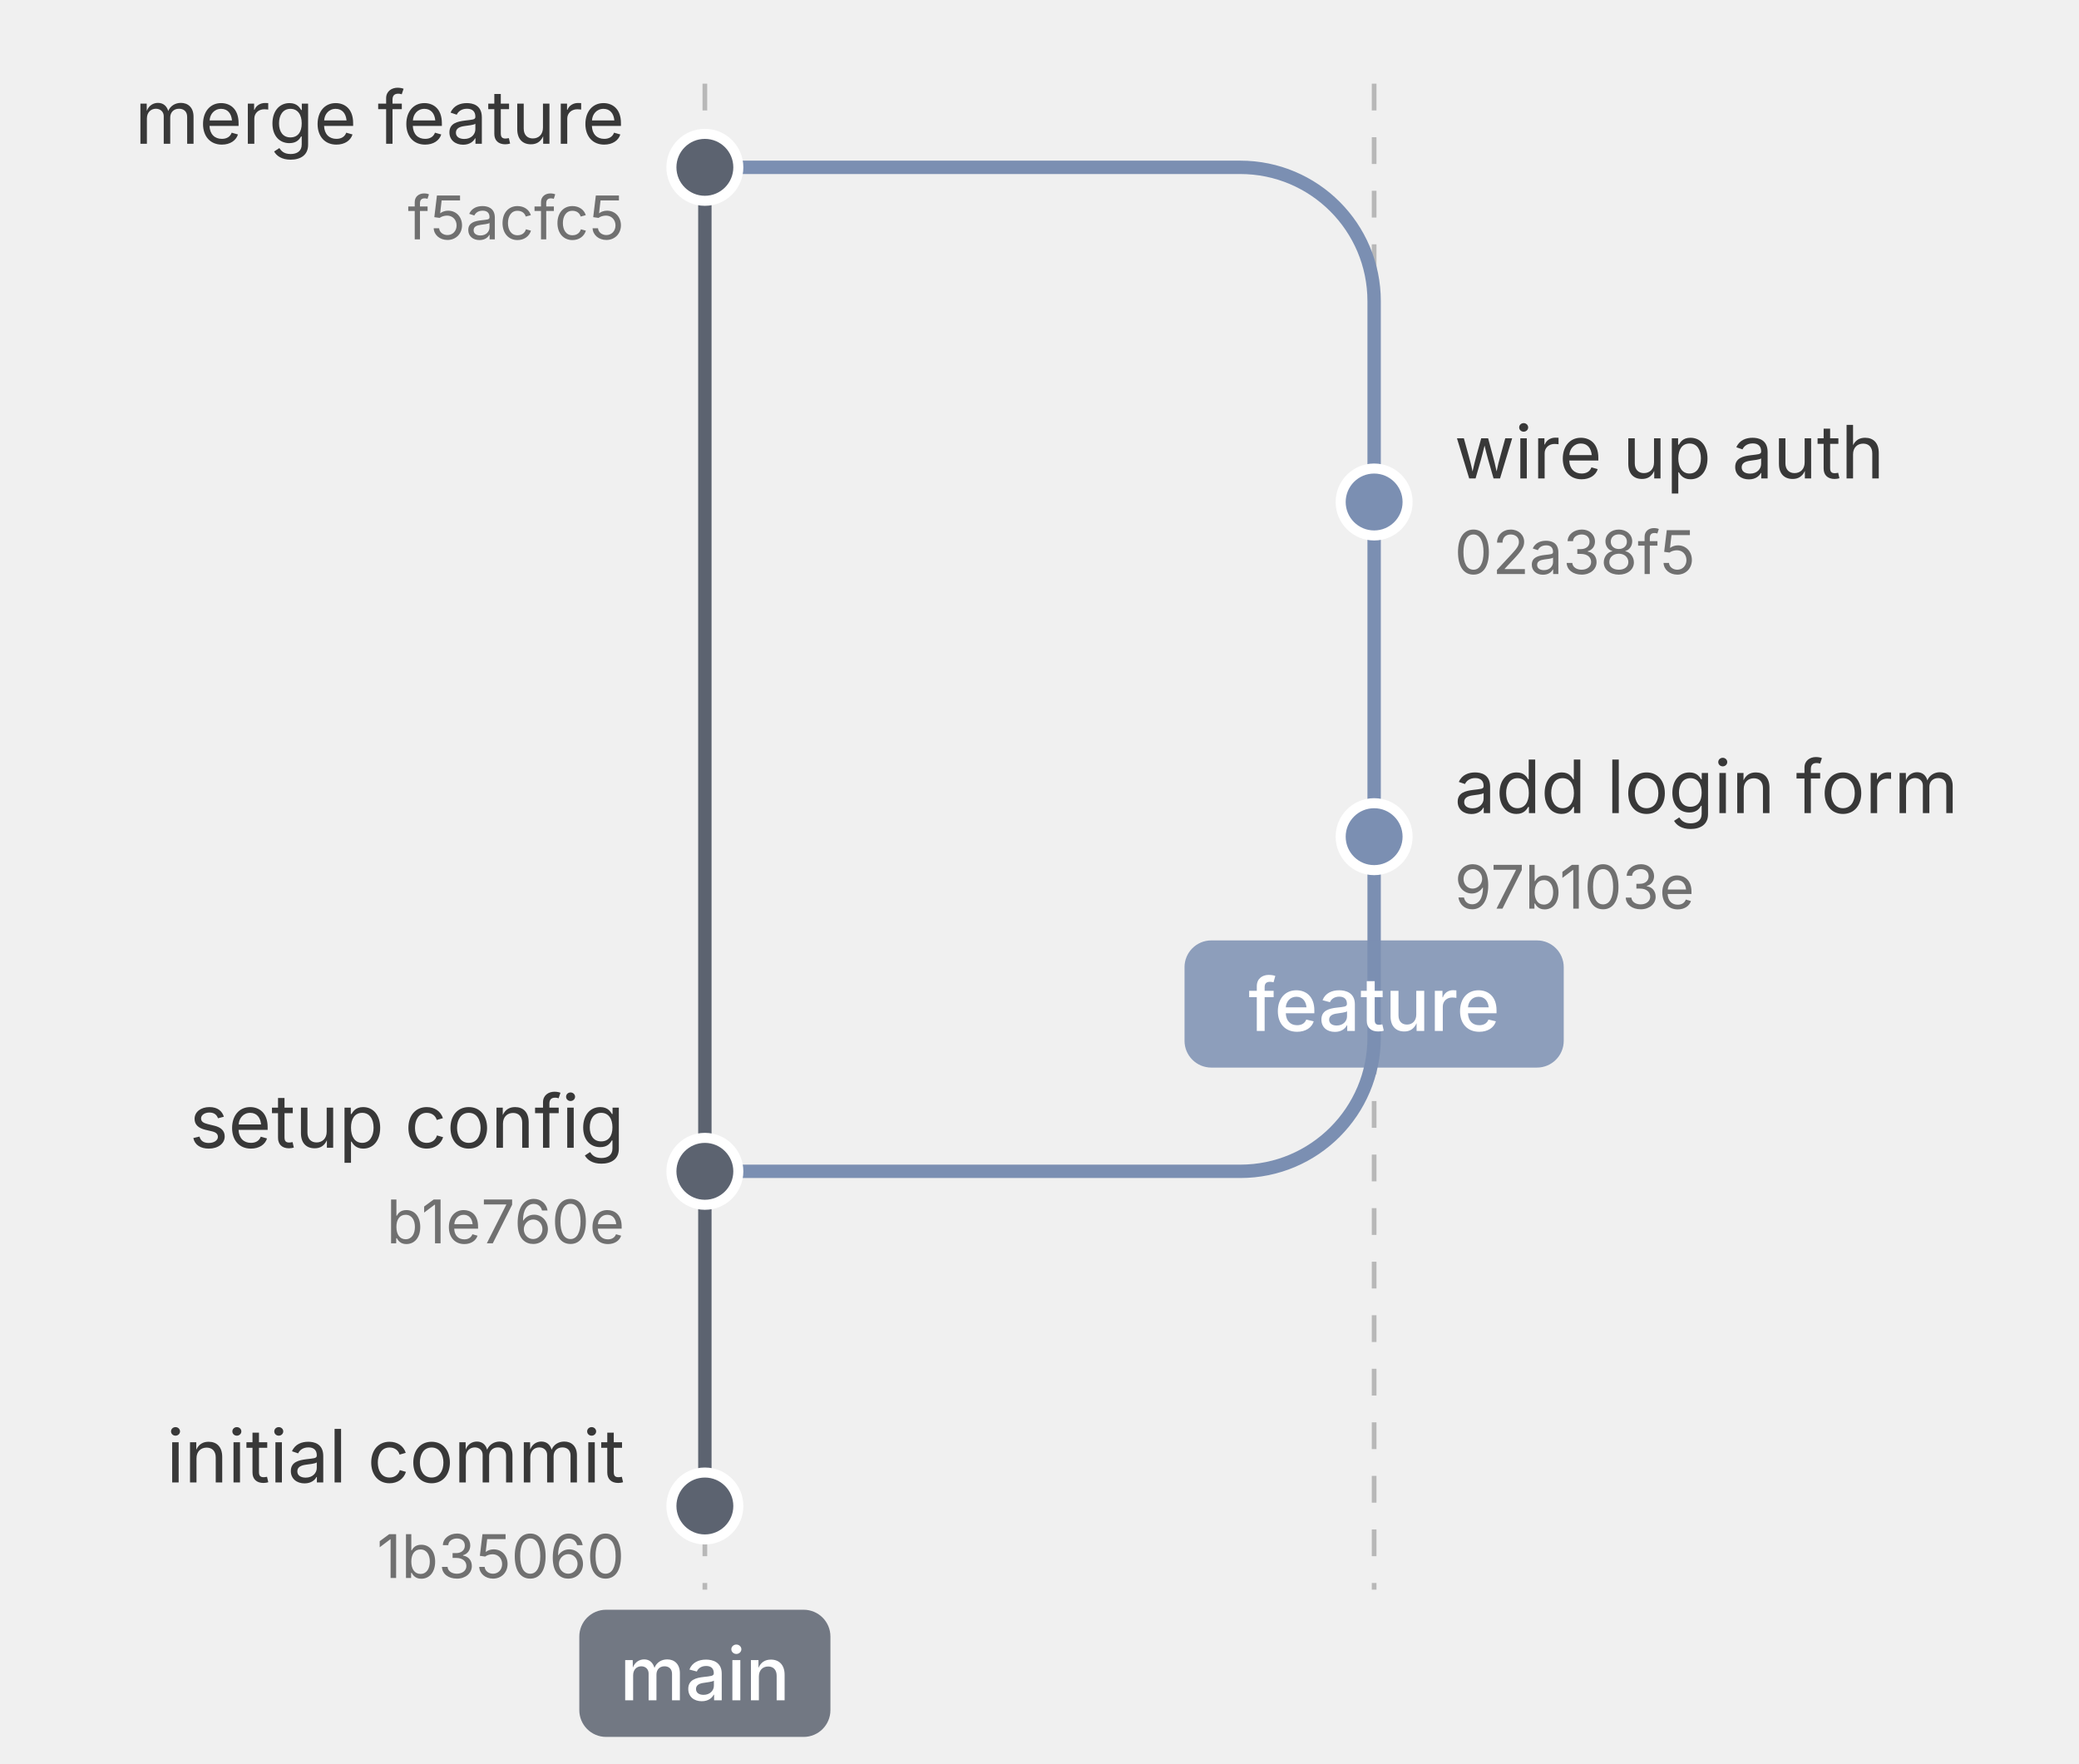
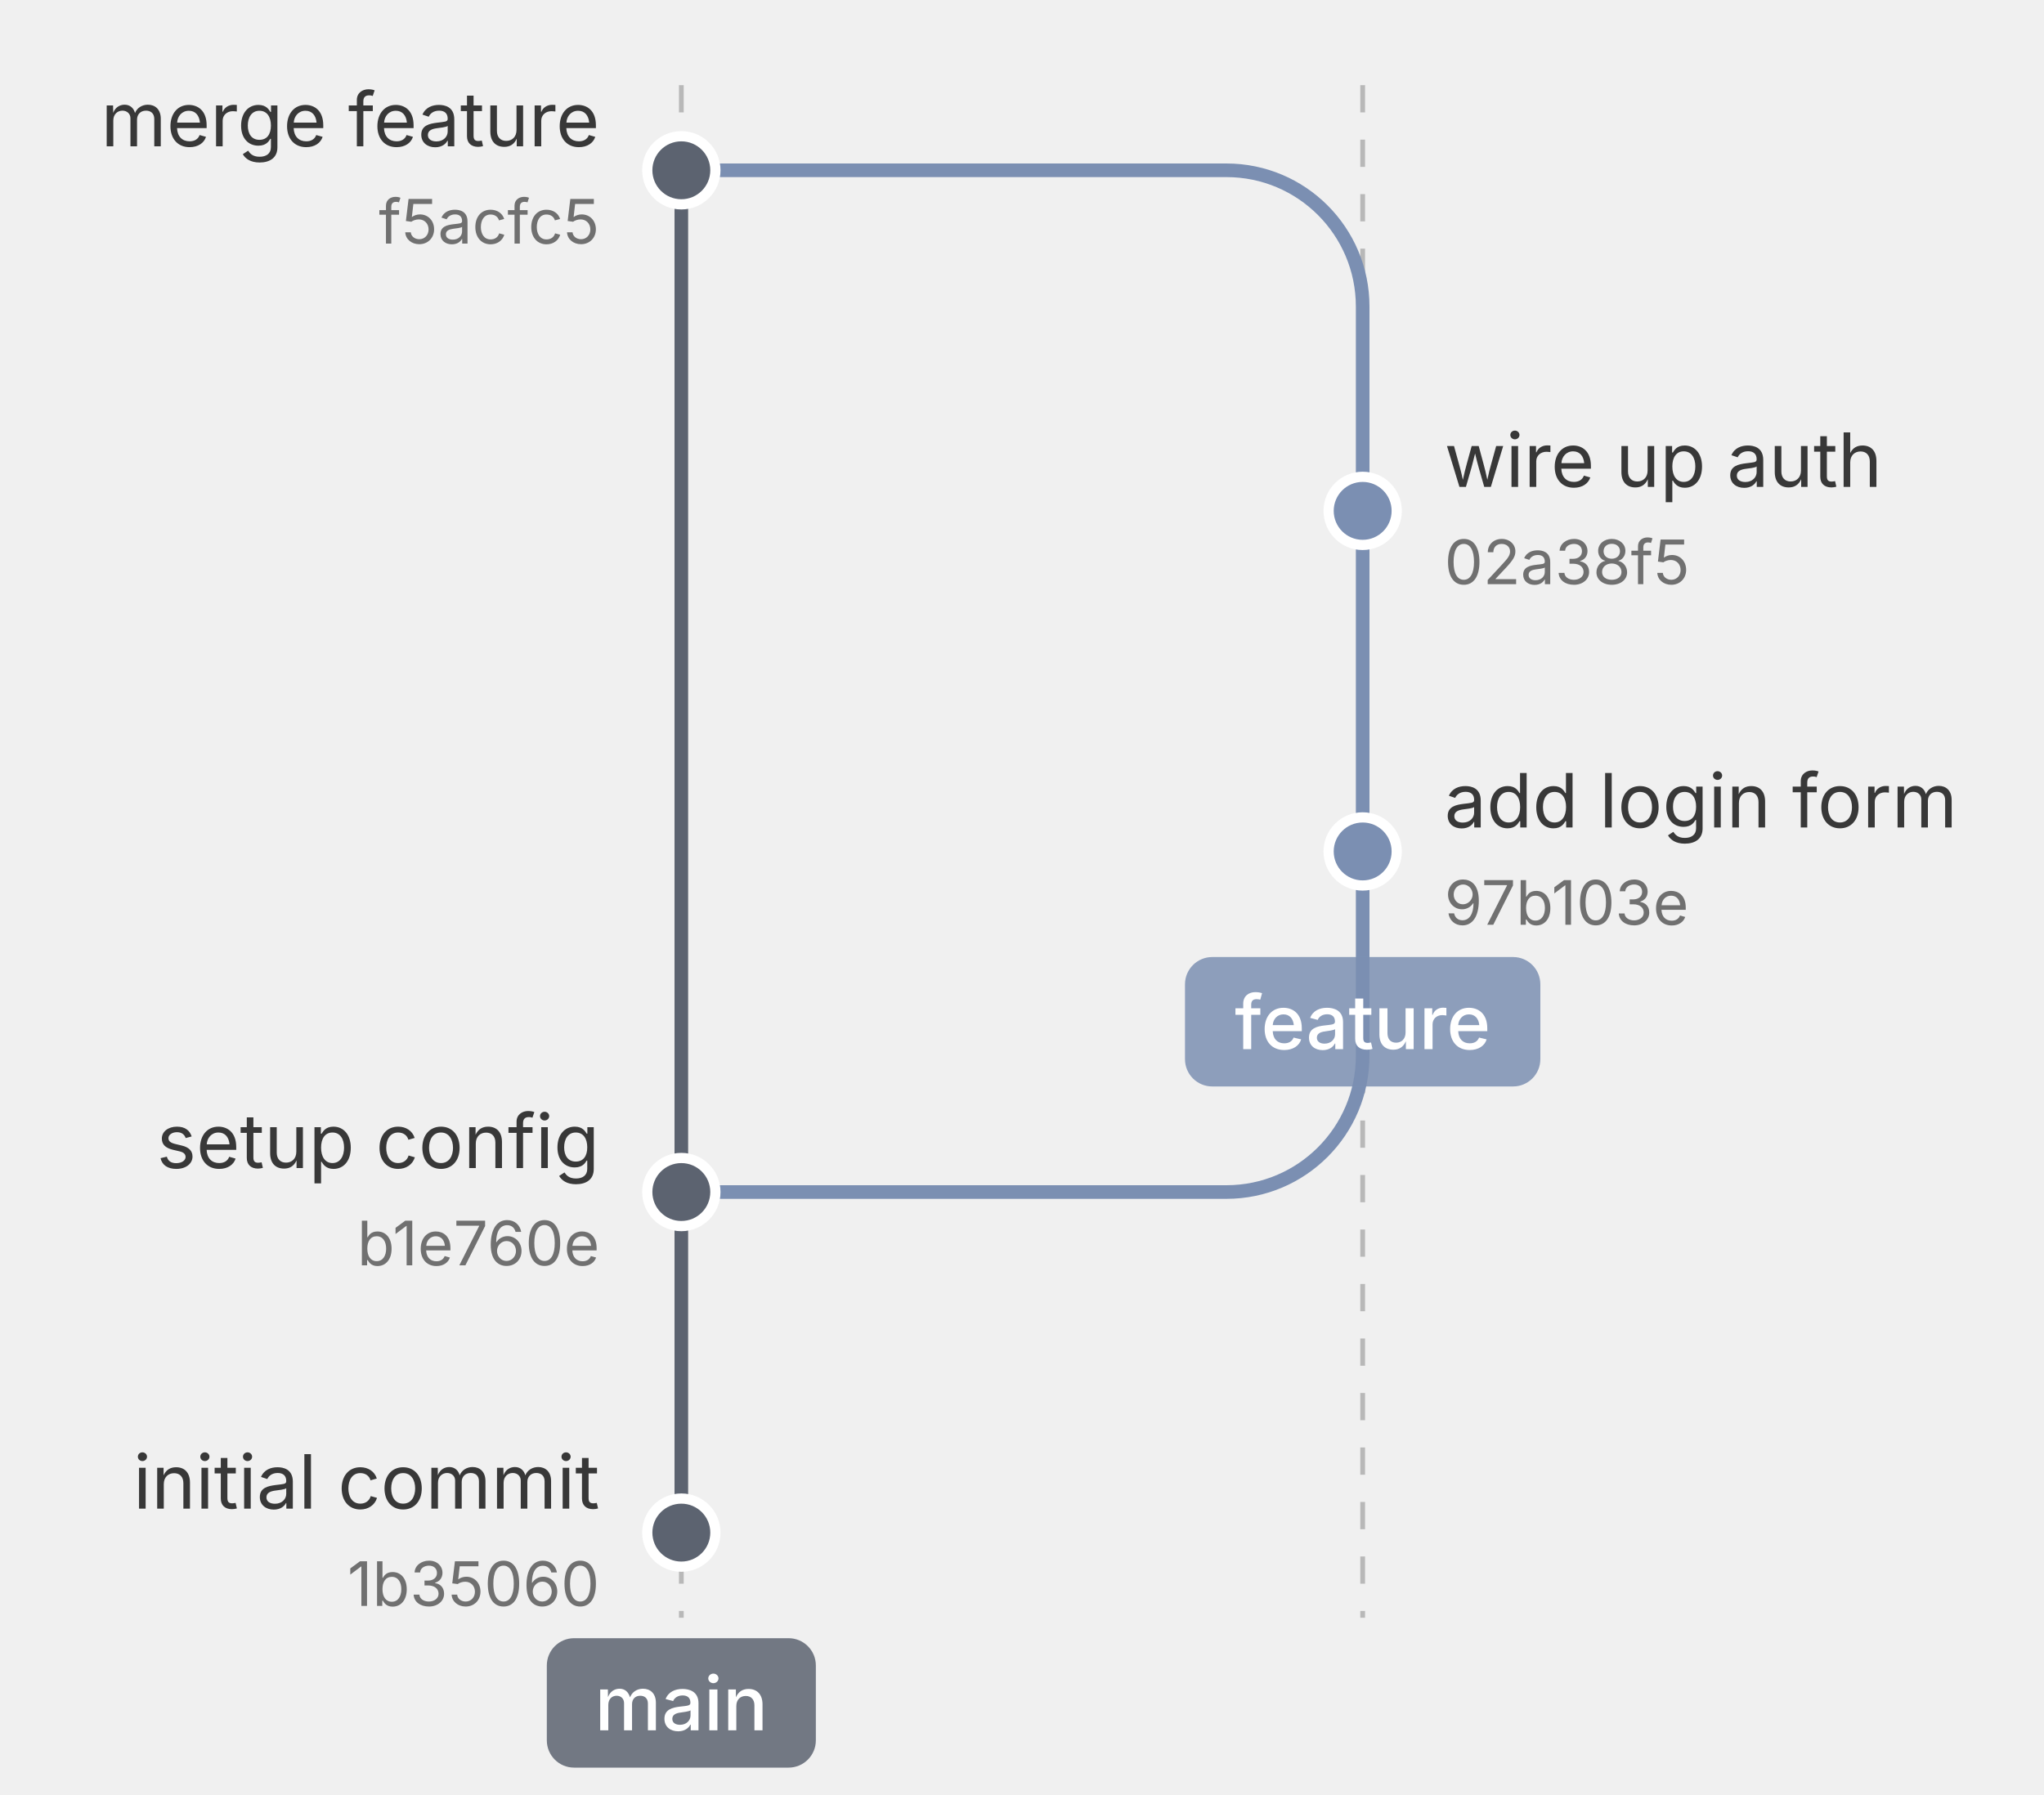
- <svg xmlns="http://www.w3.org/2000/svg" width="310.64" height="263.5" viewBox="0 0 310.64 263.5">
+ <svg xmlns="http://www.w3.org/2000/svg" width="300" height="263.5" viewBox="0 0 300 263.5">
  <defs>
</defs>
-   <path d="M105.32,12.5 L105.32,237.5" stroke="#b8b8b8" stroke-width="0.7" stroke-dasharray="4,4" />
-   <path d="M205.32,12.5 L205.32,237.5" stroke="#b8b8b8" stroke-width="0.7" stroke-dasharray="4,4" />
-   <path d="M105.32,175.0 L185.32,175.0 A20,20,0,0,0,205.32,155.0 L205.32,125.0" stroke="#7b8fb2" stroke-width="2" fill="none" stroke-linecap="round" />
-   <path d="M205.32,75.0 L205.32,45.0 A20,20,0,0,0,185.32,25.0 L105.32,25.0" stroke="#7b8fb2" stroke-width="2" fill="none" stroke-linecap="round" />
-   <path d="M105.32,225.0 L105.32,25.0" stroke="#5c6370" stroke-width="2" stroke-linecap="round" />
-   <path d="M205.32,125.0 L205.32,75.0" stroke="#7b8fb2" stroke-width="2" stroke-linecap="round" />
-   <rect x="86.56" y="240.5" width="37.52" height="19" rx="4" ry="4" fill="#5c6370" opacity="0.85" />
-   <text x="105.32" y="250.0" font-size="11" text-anchor="middle" dominant-baseline="middle" fill="white" font-family="'Inter', 'Helvetica Neue', Helvetica, Arial, sans-serif" font-weight="500">main</text>
-   <rect x="176.99" y="140.5" width="56.66" height="19" rx="4" ry="4" fill="#7b8fb2" opacity="0.85" />
-   <text x="205.32" y="150.0" font-size="11" text-anchor="middle" dominant-baseline="middle" fill="white" font-family="'Inter', 'Helvetica Neue', Helvetica, Arial, sans-serif" font-weight="500">feature</text>
-   <circle cx="105.32" cy="225.0" r="5" fill="#5c6370" stroke="white" stroke-width="1.5" />
-   <circle cx="105.32" cy="175.0" r="5" fill="#5c6370" stroke="white" stroke-width="1.5" />
-   <circle cx="205.32" cy="125.0" r="5" fill="#7b8fb2" stroke="white" stroke-width="1.5" />
-   <circle cx="205.32" cy="75.0" r="5" fill="#7b8fb2" stroke="white" stroke-width="1.5" />
-   <circle cx="105.32" cy="25.0" r="5" fill="#5c6370" stroke="white" stroke-width="1.5" />
-   <text x="93.32" y="217.5" font-size="11" text-anchor="end" dominant-baseline="middle" fill="#383838" font-family="'Inter', 'Helvetica Neue', Helvetica, Arial, sans-serif" font-weight="400">initial commit</text>
-   <text x="93.32" y="232.5" font-size="9" text-anchor="end" dominant-baseline="middle" fill="#707070" font-family="'Inter', 'Helvetica Neue', Helvetica, Arial, sans-serif" font-weight="400">1b35060</text>
-   <text x="93.32" y="167.5" font-size="11" text-anchor="end" dominant-baseline="middle" fill="#383838" font-family="'Inter', 'Helvetica Neue', Helvetica, Arial, sans-serif" font-weight="400">setup config</text>
-   <text x="93.32" y="182.5" font-size="9" text-anchor="end" dominant-baseline="middle" fill="#707070" font-family="'Inter', 'Helvetica Neue', Helvetica, Arial, sans-serif" font-weight="400">b1e760e</text>
-   <text x="217.32" y="117.5" font-size="11" text-anchor="start" dominant-baseline="middle" fill="#383838" font-family="'Inter', 'Helvetica Neue', Helvetica, Arial, sans-serif" font-weight="400">add login form</text>
-   <text x="217.32" y="132.5" font-size="9" text-anchor="start" dominant-baseline="middle" fill="#707070" font-family="'Inter', 'Helvetica Neue', Helvetica, Arial, sans-serif" font-weight="400">97b103e</text>
-   <text x="217.32" y="67.5" font-size="11" text-anchor="start" dominant-baseline="middle" fill="#383838" font-family="'Inter', 'Helvetica Neue', Helvetica, Arial, sans-serif" font-weight="400">wire up auth</text>
-   <text x="217.32" y="82.5" font-size="9" text-anchor="start" dominant-baseline="middle" fill="#707070" font-family="'Inter', 'Helvetica Neue', Helvetica, Arial, sans-serif" font-weight="400">02a38f5</text>
-   <text x="93.32" y="17.5" font-size="11" text-anchor="end" dominant-baseline="middle" fill="#383838" font-family="'Inter', 'Helvetica Neue', Helvetica, Arial, sans-serif" font-weight="400">merge feature</text>
-   <text x="93.32" y="32.5" font-size="9" text-anchor="end" dominant-baseline="middle" fill="#707070" font-family="'Inter', 'Helvetica Neue', Helvetica, Arial, sans-serif" font-weight="400">f5acfc5</text>
+   <path d="M100,12.5 L100,237.5" stroke="#b8b8b8" stroke-width="0.7" stroke-dasharray="4,4" />
+   <path d="M200,12.5 L200,237.5" stroke="#b8b8b8" stroke-width="0.7" stroke-dasharray="4,4" />
+   <path d="M100,175.0 L180,175.0 A20,20,0,0,0,200,155.0 L200,125.0" stroke="#7b8fb2" stroke-width="2" fill="none" stroke-linecap="round" />
+   <path d="M200,75.0 L200,45.0 A20,20,0,0,0,180,25.0 L100,25.0" stroke="#7b8fb2" stroke-width="2" fill="none" stroke-linecap="round" />
+   <path d="M100,225.0 L100,25.0" stroke="#5c6370" stroke-width="2" stroke-linecap="round" />
+   <path d="M200,125.0 L200,75.0" stroke="#7b8fb2" stroke-width="2" stroke-linecap="round" />
+   <rect x="80.258" y="240.5" width="39.484" height="19" rx="4" ry="4" fill="#5c6370" opacity="0.85" />
+   <text x="100.0" y="250.0" font-size="11" text-anchor="middle" dominant-baseline="middle" fill="white" font-family="'Inter', 'Helvetica Neue', Helvetica, Arial, sans-serif" font-weight="500">main</text>
+   <rect x="173.923" y="140.5" width="52.154" height="19" rx="4" ry="4" fill="#7b8fb2" opacity="0.85" />
+   <text x="200.0" y="150.0" font-size="11" text-anchor="middle" dominant-baseline="middle" fill="white" font-family="'Inter', 'Helvetica Neue', Helvetica, Arial, sans-serif" font-weight="500">feature</text>
+   <circle cx="100" cy="225.0" r="5" fill="#5c6370" stroke="white" stroke-width="1.5" />
+   <circle cx="100" cy="175.0" r="5" fill="#5c6370" stroke="white" stroke-width="1.5" />
+   <circle cx="200" cy="125.0" r="5" fill="#7b8fb2" stroke="white" stroke-width="1.5" />
+   <circle cx="200" cy="75.0" r="5" fill="#7b8fb2" stroke="white" stroke-width="1.5" />
+   <circle cx="100" cy="25.0" r="5" fill="#5c6370" stroke="white" stroke-width="1.5" />
+   <text x="88" y="217.5" font-size="11" text-anchor="end" dominant-baseline="middle" fill="#383838" font-family="'Inter', 'Helvetica Neue', Helvetica, Arial, sans-serif" font-weight="400">initial commit</text>
+   <text x="88" y="232.5" font-size="9" text-anchor="end" dominant-baseline="middle" fill="#707070" font-family="'Inter', 'Helvetica Neue', Helvetica, Arial, sans-serif" font-weight="400">1b35060</text>
+   <text x="88" y="167.5" font-size="11" text-anchor="end" dominant-baseline="middle" fill="#383838" font-family="'Inter', 'Helvetica Neue', Helvetica, Arial, sans-serif" font-weight="400">setup config</text>
+   <text x="88" y="182.5" font-size="9" text-anchor="end" dominant-baseline="middle" fill="#707070" font-family="'Inter', 'Helvetica Neue', Helvetica, Arial, sans-serif" font-weight="400">b1e760e</text>
+   <text x="212" y="117.5" font-size="11" text-anchor="start" dominant-baseline="middle" fill="#383838" font-family="'Inter', 'Helvetica Neue', Helvetica, Arial, sans-serif" font-weight="400">add login form</text>
+   <text x="212" y="132.5" font-size="9" text-anchor="start" dominant-baseline="middle" fill="#707070" font-family="'Inter', 'Helvetica Neue', Helvetica, Arial, sans-serif" font-weight="400">97b103e</text>
+   <text x="212" y="67.5" font-size="11" text-anchor="start" dominant-baseline="middle" fill="#383838" font-family="'Inter', 'Helvetica Neue', Helvetica, Arial, sans-serif" font-weight="400">wire up auth</text>
+   <text x="212" y="82.5" font-size="9" text-anchor="start" dominant-baseline="middle" fill="#707070" font-family="'Inter', 'Helvetica Neue', Helvetica, Arial, sans-serif" font-weight="400">02a38f5</text>
+   <text x="88" y="17.5" font-size="11" text-anchor="end" dominant-baseline="middle" fill="#383838" font-family="'Inter', 'Helvetica Neue', Helvetica, Arial, sans-serif" font-weight="400">merge feature</text>
+   <text x="88" y="32.5" font-size="9" text-anchor="end" dominant-baseline="middle" fill="#707070" font-family="'Inter', 'Helvetica Neue', Helvetica, Arial, sans-serif" font-weight="400">f5acfc5</text>
</svg>
